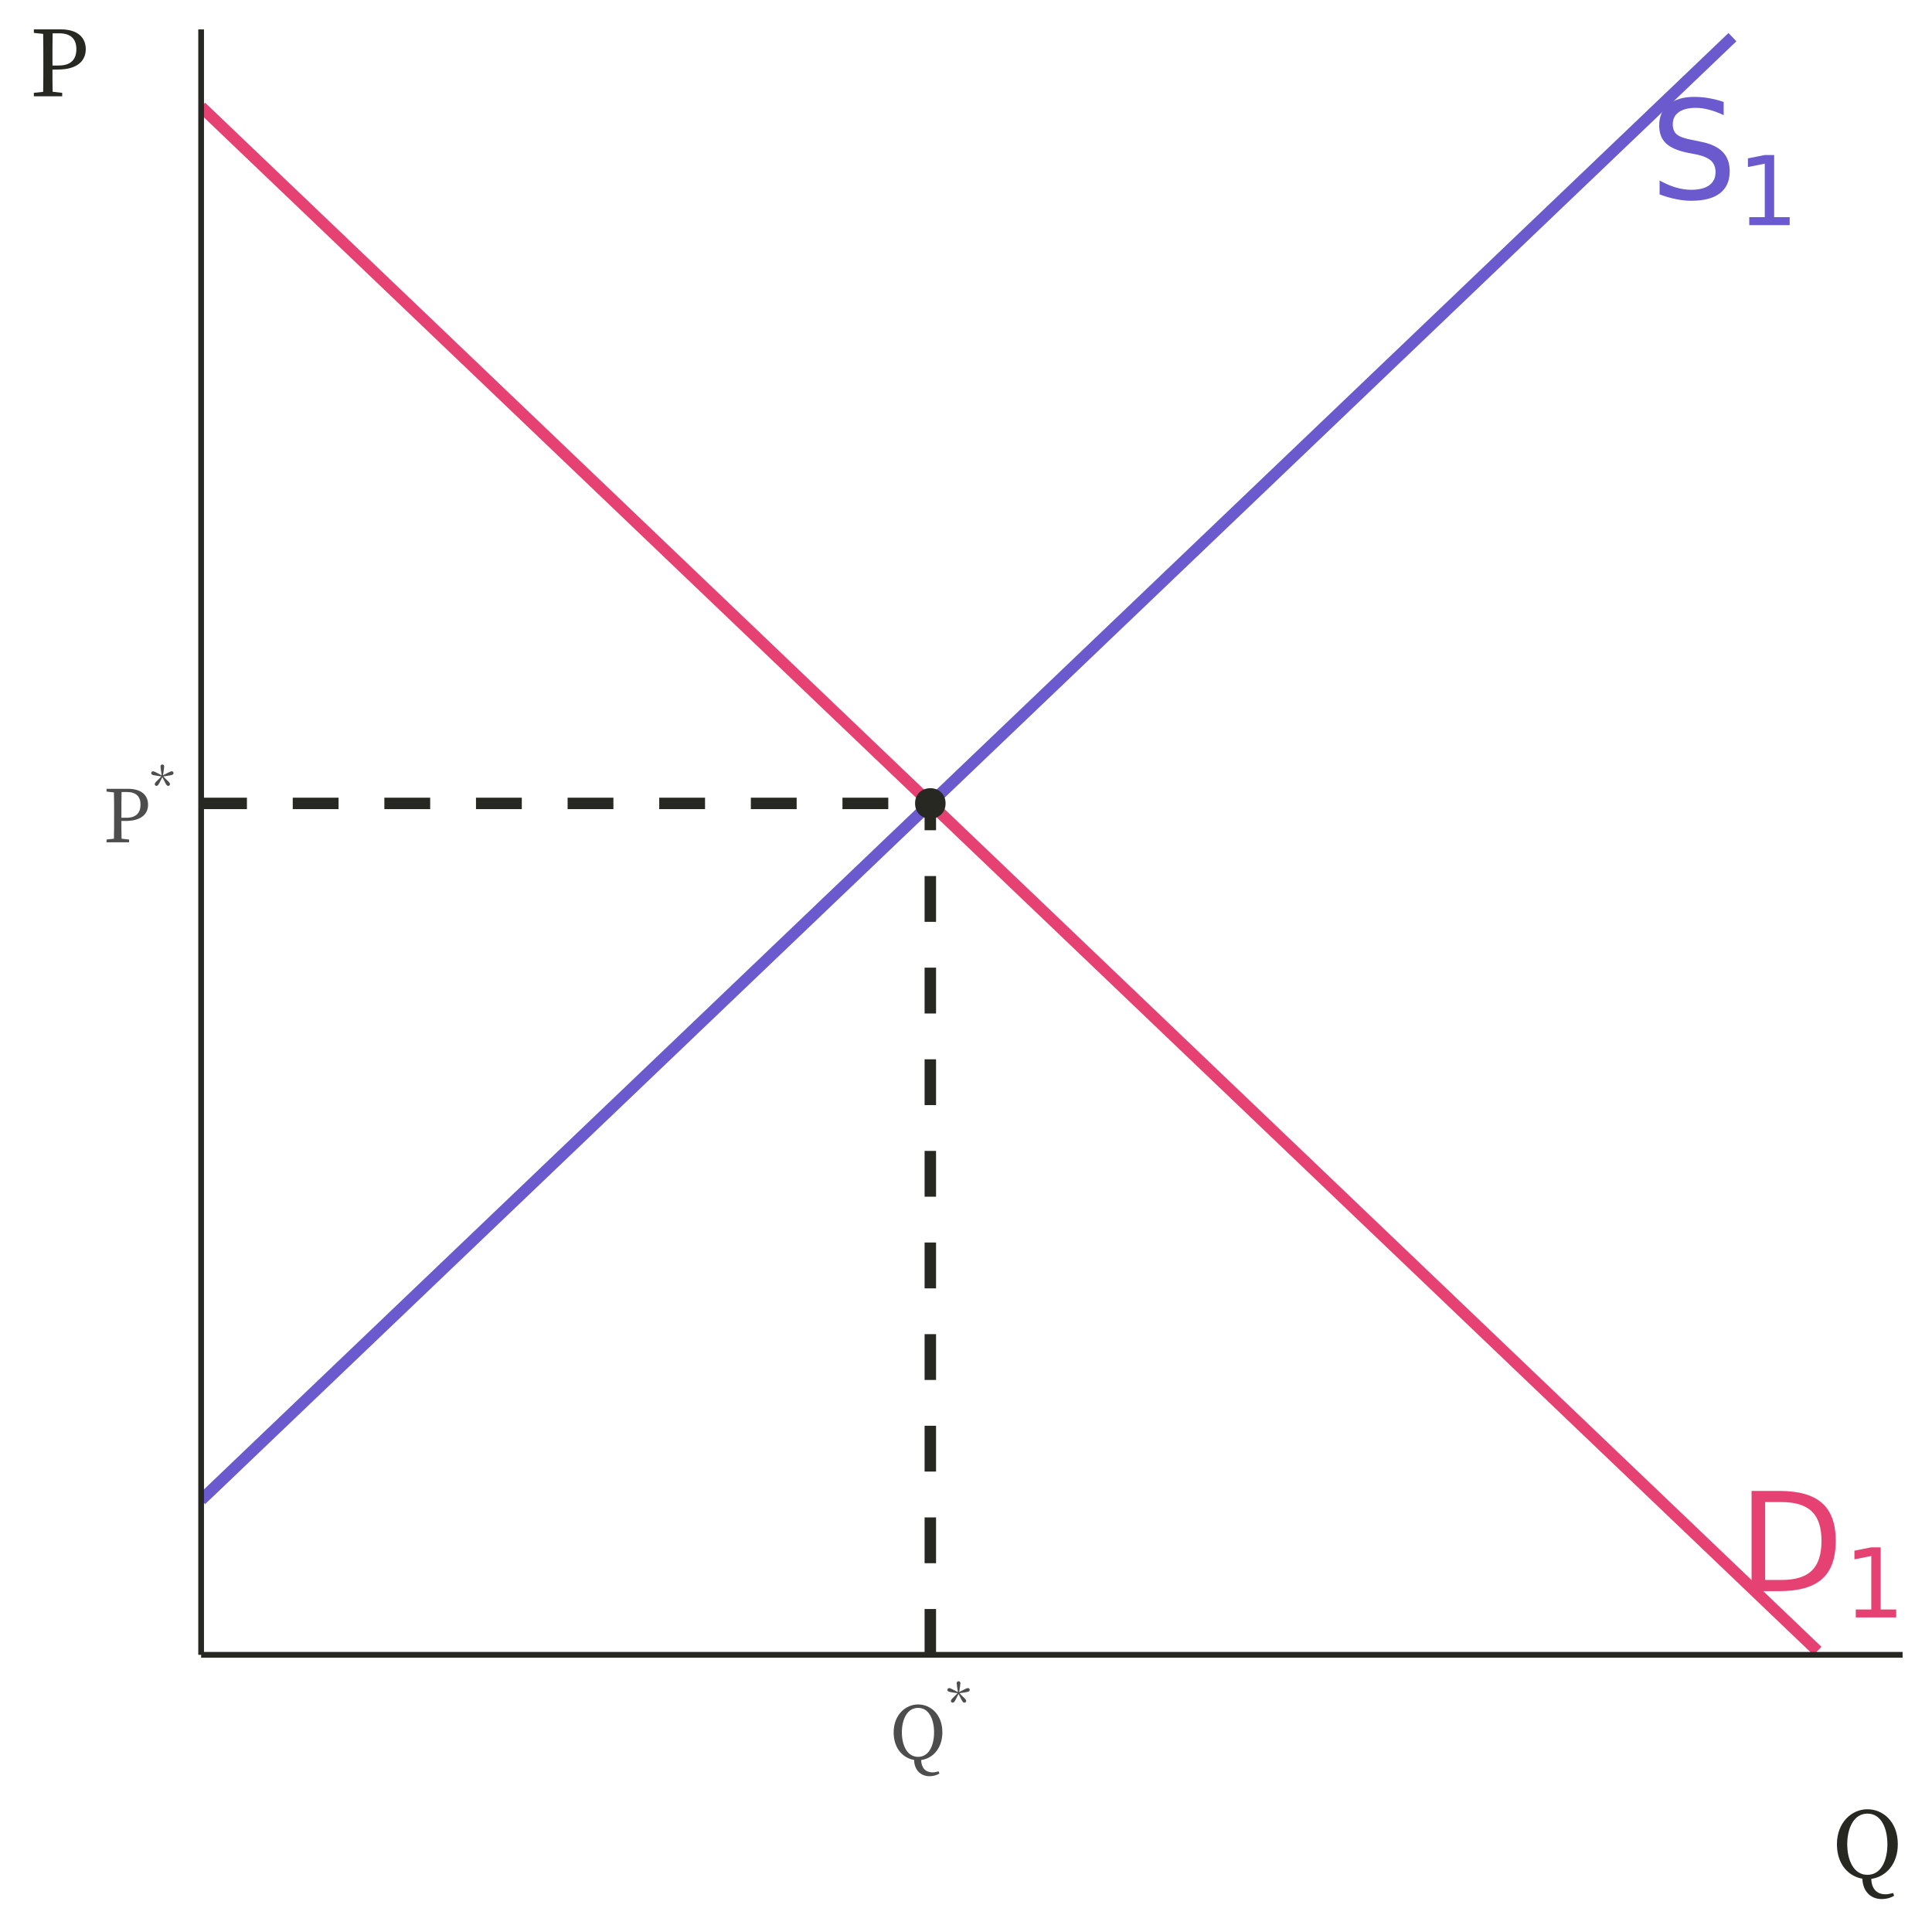
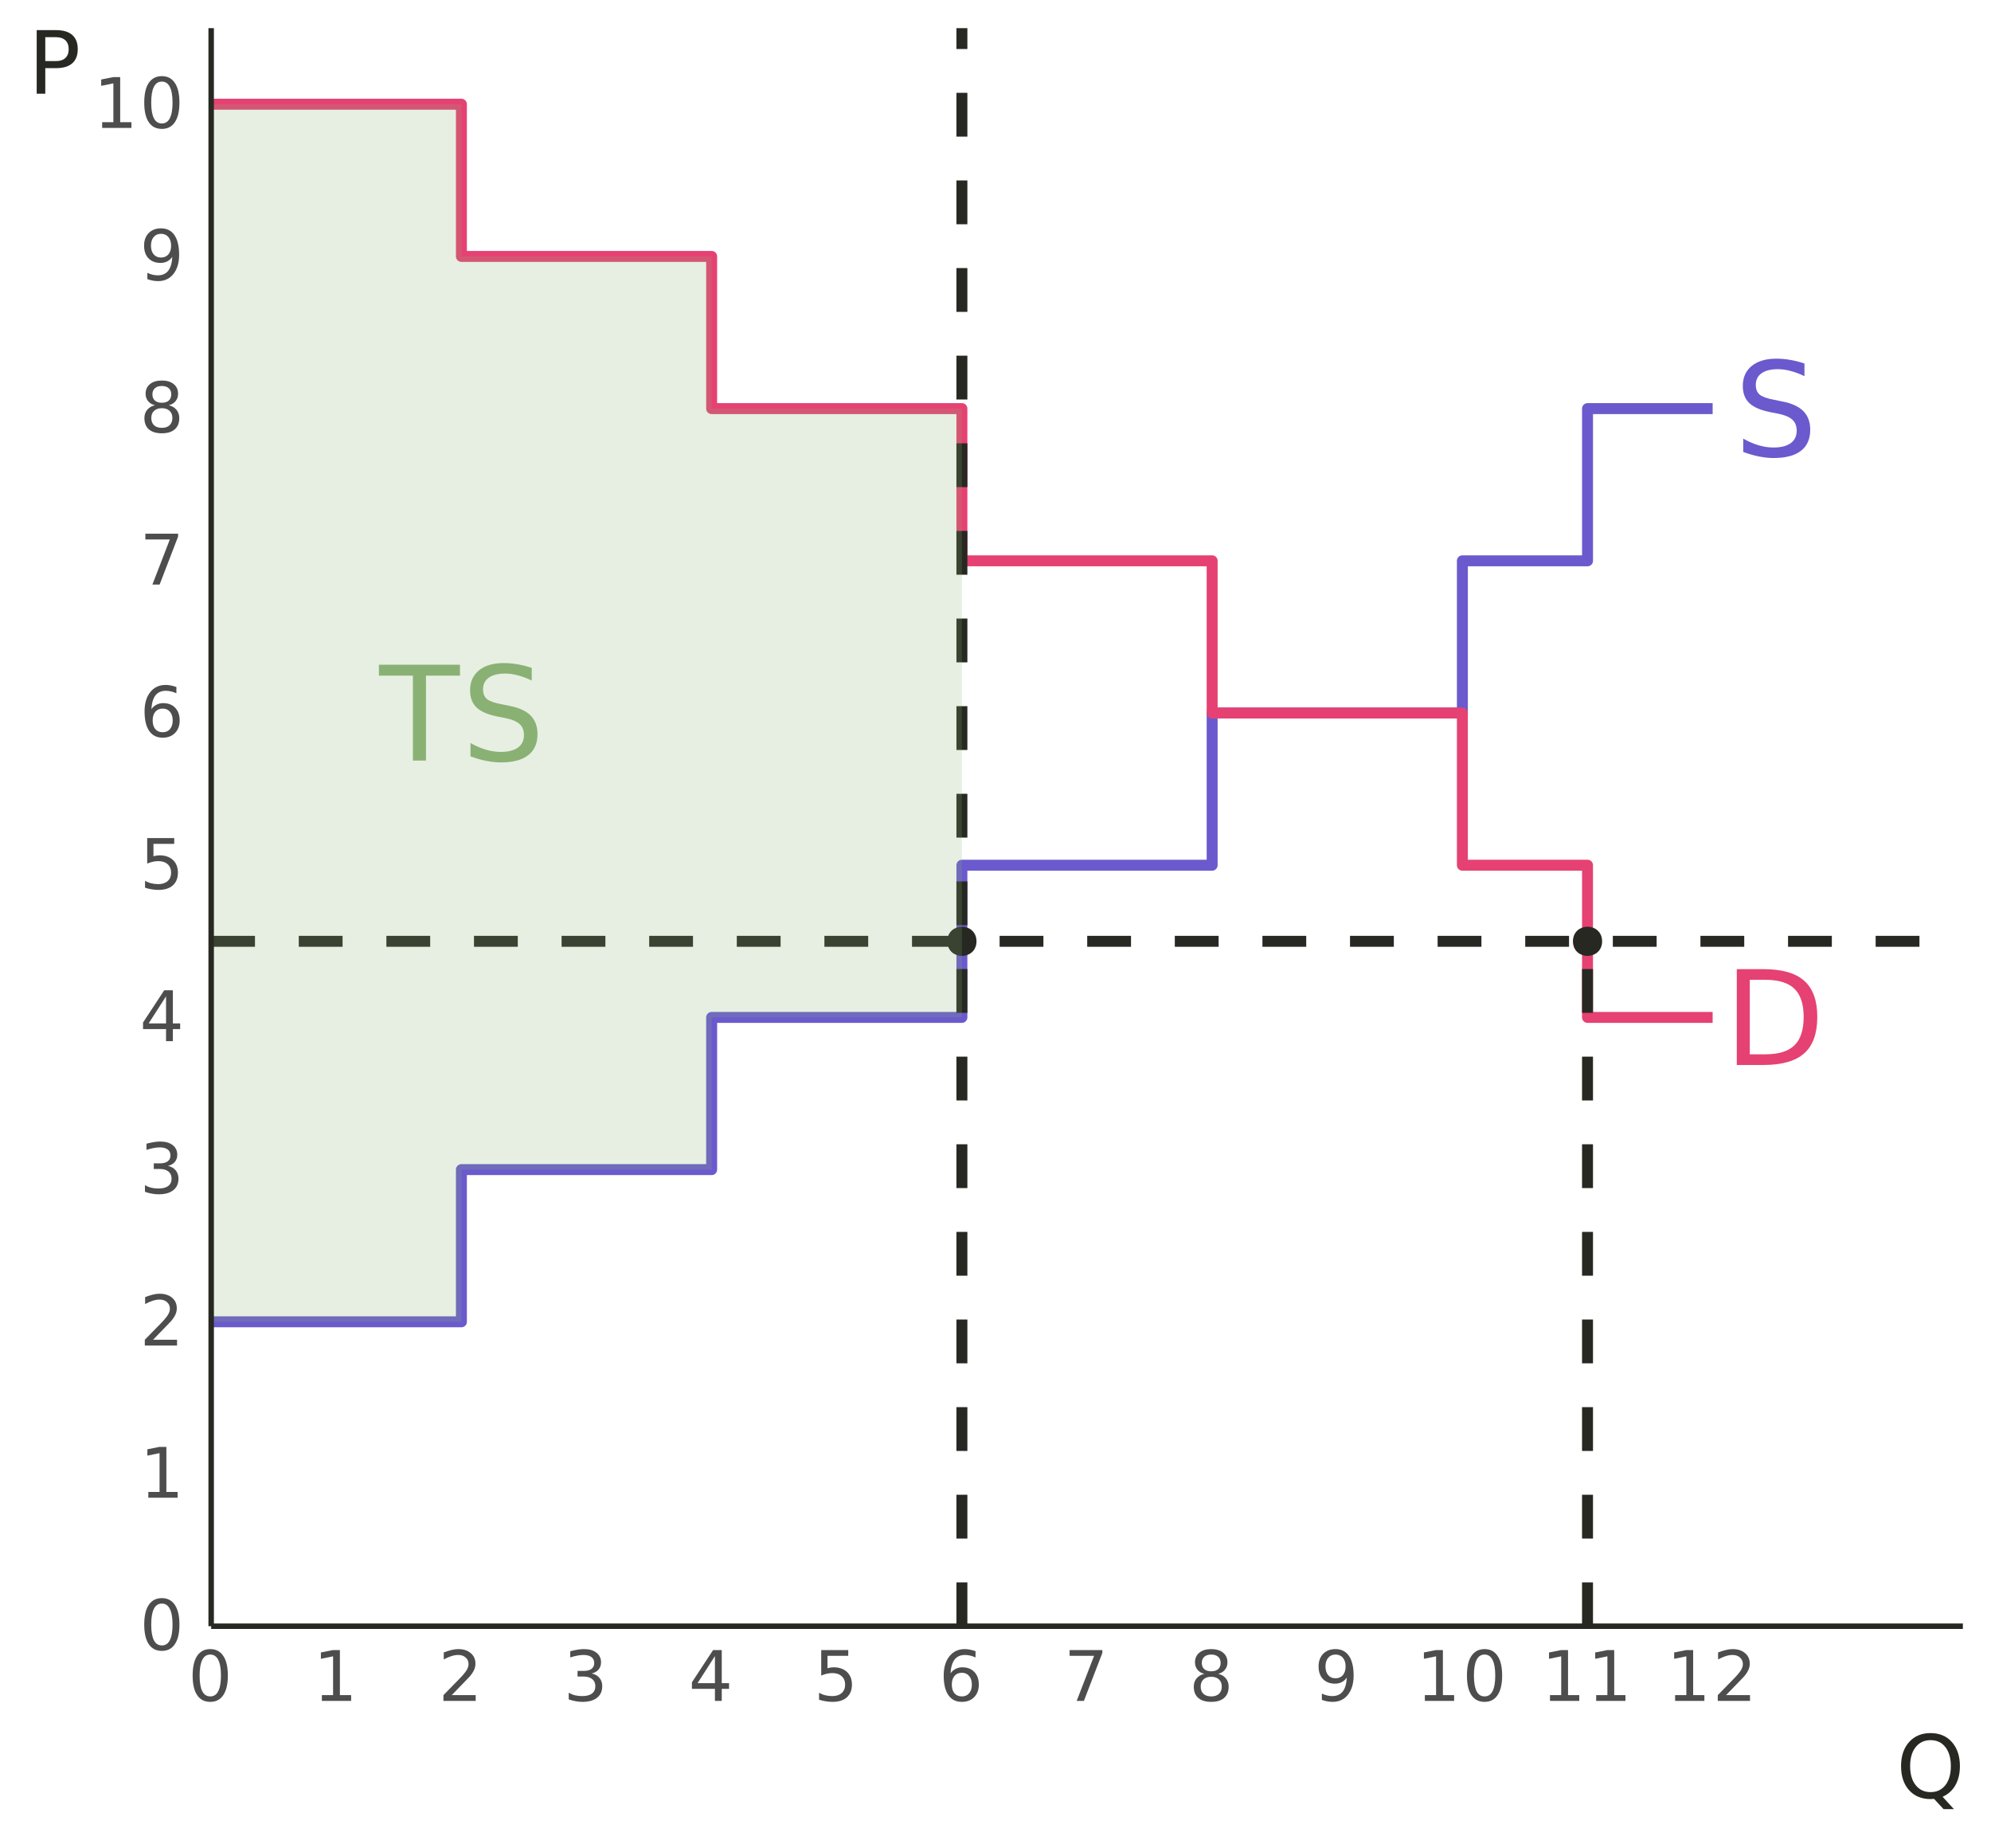
- <svg xmlns="http://www.w3.org/2000/svg" xmlns:xlink="http://www.w3.org/1999/xlink" width="360pt" height="360pt" viewBox="0 0 360 360" version="1.1">
+ <svg xmlns="http://www.w3.org/2000/svg" xmlns:xlink="http://www.w3.org/1999/xlink" width="388" height="360" viewBox="0 0 388 360">
  <defs>
    <g>
-       <symbol overflow="visible" id="glyph0-0">
-         <path style="stroke:none;" d="M 1.281 4.531 L 1.281 -18.062 L 14.078 -18.062 L 14.078 4.531 Z M 2.719 3.094 L 12.656 3.094 L 12.656 -16.625 L 2.719 -16.625 Z M 2.719 3.094 " />
-       </symbol>
-       <symbol overflow="visible" id="glyph0-1">
-         <path style="stroke:none;" d="M 5.047 -16.594 L 5.047 -2.078 L 8.094 -2.078 C 10.664 -2.078 12.551 -2.66 13.75 -3.828 C 14.945 -4.992 15.547 -6.836 15.547 -9.359 C 15.547 -11.859 14.945 -13.688 13.75 -14.844 C 12.551 -16.008 10.664 -16.594 8.094 -16.594 Z M 2.516 -18.672 L 7.703 -18.672 C 11.316 -18.672 13.969 -17.914 15.656 -16.406 C 17.352 -14.906 18.203 -12.555 18.203 -9.359 C 18.203 -6.141 17.352 -3.773 15.656 -2.266 C 13.957 -0.754 11.305 0 7.703 0 L 2.516 0 Z M 2.516 -18.672 " />
-       </symbol>
-       <symbol overflow="visible" id="glyph0-2">
-         <path style="stroke:none;" d="M 13.703 -18.062 L 13.703 -15.594 C 12.742 -16.051 11.836 -16.391 10.984 -16.609 C 10.141 -16.836 9.32 -16.953 8.531 -16.953 C 7.156 -16.953 6.094 -16.688 5.344 -16.156 C 4.594 -15.625 4.219 -14.863 4.219 -13.875 C 4.219 -13.051 4.469 -12.426 4.969 -12 C 5.469 -11.582 6.41 -11.242 7.797 -10.984 L 9.312 -10.672 C 11.195 -10.316 12.586 -9.688 13.484 -8.781 C 14.379 -7.875 14.828 -6.664 14.828 -5.156 C 14.828 -3.344 14.219 -1.969 13 -1.031 C 11.789 -0.102 10.016 0.359 7.672 0.359 C 6.797 0.359 5.859 0.258 4.859 0.062 C 3.859 -0.133 2.828 -0.43 1.766 -0.828 L 1.766 -3.422 C 2.785 -2.848 3.785 -2.414 4.766 -2.125 C 5.754 -1.832 6.723 -1.688 7.672 -1.688 C 9.117 -1.688 10.234 -1.969 11.016 -2.531 C 11.797 -3.102 12.188 -3.914 12.188 -4.969 C 12.188 -5.883 11.906 -6.598 11.344 -7.109 C 10.781 -7.629 9.859 -8.02 8.578 -8.281 L 7.047 -8.578 C 5.16 -8.953 3.797 -9.539 2.953 -10.344 C 2.109 -11.145 1.688 -12.258 1.688 -13.688 C 1.688 -15.332 2.266 -16.629 3.422 -17.578 C 4.586 -18.523 6.191 -19 8.234 -19 C 9.109 -19 10 -18.922 10.906 -18.766 C 11.82 -18.609 12.754 -18.375 13.703 -18.062 Z M 13.703 -18.062 " />
-       </symbol>
-       <symbol overflow="visible" id="glyph1-0">
-         <path style="stroke:none;" d="M 0.891 3.172 L 0.891 -12.641 L 9.859 -12.641 L 9.859 3.172 Z M 1.906 2.172 L 8.859 2.172 L 8.859 -11.625 L 1.906 -11.625 Z M 1.906 2.172 " />
-       </symbol>
-       <symbol overflow="visible" id="glyph1-1">
-         <path style="stroke:none;" d="M 2.219 -1.484 L 5.109 -1.484 L 5.109 -11.453 L 1.969 -10.828 L 1.969 -12.438 L 5.094 -13.062 L 6.859 -13.062 L 6.859 -1.484 L 9.75 -1.484 L 9.75 0 L 2.219 0 Z M 2.219 -1.484 " />
-       </symbol>
-       <symbol overflow="visible" id="glyph2-0">
-         <path style="stroke:none;" d="M 1.359 1.625 L 12.234 1.625 L 12.234 -11.969 L 1.359 -11.969 Z M 6.797 -5.719 L 2.469 -11.281 L 11.125 -11.281 Z M 7.234 -5.172 L 11.547 -10.719 L 11.547 0.391 Z M 2.469 0.953 L 6.797 -4.609 L 11.125 0.953 Z M 2.031 -10.719 L 6.359 -5.172 L 2.031 0.391 Z M 2.031 -10.719 " />
-       </symbol>
-       <symbol overflow="visible" id="glyph2-1">
-         <path style="stroke:none;" d="M 4.422 -9.375 C 6.203 -9.375 7 -8.516 7 -7.016 C 7 -5.578 6.25 -4.578 4.391 -4.578 L 3.438 -4.578 L 3.438 -5.344 C 3.438 -6.703 3.438 -8.062 3.469 -9.375 Z M 4.234 -3.984 C 7.234 -3.984 8.406 -5.359 8.406 -7.016 C 8.406 -8.781 7.156 -9.969 4.656 -9.969 L 0.672 -9.969 L 0.672 -9.453 L 2.047 -9.297 C 2.078 -8 2.078 -6.672 2.078 -5.344 L 2.078 -4.609 C 2.078 -3.281 2.078 -1.969 2.047 -0.672 L 0.672 -0.516 L 0.672 0 L 4.875 0 L 4.875 -0.516 L 3.469 -0.672 C 3.438 -1.812 3.438 -2.875 3.438 -3.984 Z M 4.234 -3.984 " />
-       </symbol>
-       <symbol overflow="visible" id="glyph2-2">
-         <path style="stroke:none;" d="M 2.25 -4.984 C 2.25 -7.328 3.188 -9.547 5.281 -9.547 C 7.344 -9.547 8.25 -7.328 8.25 -4.984 C 8.25 -2.641 7.344 -0.422 5.281 -0.422 C 3.188 -0.422 2.25 -2.641 2.25 -4.984 Z M 9.094 2.281 C 8.625 2.406 8.281 2.469 7.953 2.469 C 6.672 2.469 5.875 1.641 5.844 0.172 C 7.969 -0.109 9.797 -1.984 9.797 -4.984 C 9.797 -8.344 7.578 -10.188 5.281 -10.188 C 2.938 -10.188 0.719 -8.25 0.719 -4.984 C 0.719 -1.969 2.469 -0.188 4.531 0.156 C 4.547 1.781 5.547 3.188 7.422 3.188 C 8.031 3.188 8.734 3.016 9.25 2.688 Z M 9.094 2.281 " />
-       </symbol>
-       <symbol overflow="visible" id="glyph3-0">
-         <path style="stroke:none;" d="M 0.953 1.141 L 8.562 1.141 L 8.562 -8.375 L 0.953 -8.375 Z M 4.75 -4 L 1.734 -7.891 L 7.781 -7.891 Z M 5.062 -3.609 L 8.094 -7.5 L 8.094 0.281 Z M 1.734 0.672 L 4.75 -3.219 L 7.781 0.672 Z M 1.422 -7.5 L 4.453 -3.609 L 1.422 0.281 Z M 1.422 -7.5 " />
-       </symbol>
-       <symbol overflow="visible" id="glyph3-1">
-         <path style="stroke:none;" d="M 2.297 -7.797 C 2.109 -7.797 1.953 -7.688 1.953 -7.438 C 1.953 -7.234 2.016 -6.797 2.094 -6.328 L 2.172 -5.781 L 1.688 -6.031 C 1.156 -6.297 0.781 -6.531 0.547 -6.531 C 0.344 -6.531 0.219 -6.359 0.219 -6.172 C 0.219 -5.828 0.688 -5.797 1.562 -5.656 L 2.109 -5.578 L 1.719 -5.172 C 1.234 -4.688 0.875 -4.406 0.875 -4.125 C 0.875 -3.938 1.031 -3.812 1.203 -3.812 C 1.516 -3.812 1.688 -4.25 2.047 -4.953 L 2.297 -5.438 L 2.547 -4.953 C 2.906 -4.234 3.078 -3.812 3.391 -3.812 C 3.562 -3.812 3.719 -3.938 3.719 -4.125 C 3.719 -4.406 3.359 -4.688 2.859 -5.172 L 2.484 -5.578 L 3.031 -5.656 C 3.906 -5.797 4.375 -5.812 4.375 -6.188 C 4.375 -6.375 4.25 -6.531 4.047 -6.531 C 3.828 -6.531 3.422 -6.297 2.891 -6.031 L 2.406 -5.797 L 2.5 -6.328 C 2.562 -6.797 2.641 -7.234 2.641 -7.438 C 2.641 -7.688 2.484 -7.797 2.297 -7.797 Z M 2.297 -7.797 " />
-       </symbol>
-       <symbol overflow="visible" id="glyph4-0">
-         <path style="stroke:none;" d="M 1.703 2.047 L 15.297 2.047 L 15.297 -14.953 L 1.703 -14.953 Z M 8.5 -7.156 L 3.094 -14.109 L 13.906 -14.109 Z M 9.047 -6.453 L 14.453 -13.406 L 14.453 0.5 Z M 3.094 1.188 L 8.5 -5.766 L 13.906 1.188 Z M 2.547 -13.406 L 7.953 -6.453 L 2.547 0.5 Z M 2.547 -13.406 " />
-       </symbol>
-       <symbol overflow="visible" id="glyph4-1">
-         <path style="stroke:none;" d="M 2.828 -6.234 C 2.828 -9.156 4 -11.938 6.594 -11.938 C 9.188 -11.938 10.312 -9.156 10.312 -6.234 C 10.312 -3.297 9.188 -0.531 6.594 -0.531 C 4 -0.531 2.828 -3.297 2.828 -6.234 Z M 11.375 2.859 C 10.797 3.016 10.359 3.094 9.938 3.094 C 8.344 3.094 7.344 2.062 7.312 0.219 C 9.969 -0.141 12.25 -2.484 12.25 -6.234 C 12.25 -10.438 9.484 -12.75 6.594 -12.75 C 3.672 -12.75 0.906 -10.312 0.906 -6.234 C 0.906 -2.469 3.094 -0.234 5.656 0.188 C 5.688 2.234 6.938 3.984 9.281 3.984 C 10.047 3.984 10.906 3.781 11.562 3.359 Z M 11.375 2.859 " />
-       </symbol>
-       <symbol overflow="visible" id="glyph4-2">
-         <path style="stroke:none;" d="M 5.531 -11.734 C 7.75 -11.734 8.75 -10.656 8.75 -8.766 C 8.75 -6.969 7.812 -5.734 5.484 -5.734 L 4.297 -5.734 L 4.297 -6.688 C 4.297 -8.375 4.297 -10.078 4.328 -11.734 Z M 5.281 -4.984 C 9.047 -4.984 10.5 -6.703 10.5 -8.766 C 10.5 -10.984 8.953 -12.469 5.828 -12.469 L 0.828 -12.469 L 0.828 -11.812 L 2.562 -11.625 C 2.594 -10 2.594 -8.344 2.594 -6.688 L 2.594 -5.766 C 2.594 -4.094 2.594 -2.469 2.562 -0.828 L 0.828 -0.641 L 0.828 0 L 6.109 0 L 6.109 -0.641 L 4.328 -0.844 C 4.297 -2.266 4.297 -3.609 4.297 -4.984 Z M 5.281 -4.984 " />
-       </symbol>
+       <g id="glyph-0-0">
+         <path d="M 1.281 4.531 L 1.281 -18.062 L 14.078 -18.062 L 14.078 4.531 Z M 2.719 3.094 L 12.656 3.094 L 12.656 -16.625 L 2.719 -16.625 Z M 2.719 3.094 " />
+       </g>
+       <g id="glyph-0-1">
+         <path d="M 13.703 -18.062 L 13.703 -15.594 C 12.742 -16.051 11.836 -16.391 10.984 -16.609 C 10.141 -16.836 9.32 -16.953 8.531 -16.953 C 7.156 -16.953 6.094 -16.688 5.344 -16.156 C 4.594 -15.625 4.219 -14.863 4.219 -13.875 C 4.219 -13.051 4.469 -12.426 4.969 -12 C 5.469 -11.582 6.41 -11.242 7.797 -10.984 L 9.312 -10.672 C 11.195 -10.316 12.586 -9.688 13.484 -8.781 C 14.379 -7.875 14.828 -6.664 14.828 -5.156 C 14.828 -3.344 14.219 -1.969 13 -1.031 C 11.789 -0.102 10.016 0.359 7.672 0.359 C 6.797 0.359 5.859 0.258 4.859 0.062 C 3.859 -0.133 2.828 -0.43 1.766 -0.828 L 1.766 -3.422 C 2.785 -2.848 3.785 -2.414 4.766 -2.125 C 5.754 -1.832 6.723 -1.688 7.672 -1.688 C 9.117 -1.688 10.234 -1.969 11.016 -2.531 C 11.797 -3.102 12.188 -3.914 12.188 -4.969 C 12.188 -5.883 11.906 -6.598 11.344 -7.109 C 10.781 -7.629 9.859 -8.02 8.578 -8.281 L 7.047 -8.578 C 5.16 -8.953 3.797 -9.539 2.953 -10.344 C 2.109 -11.145 1.688 -12.258 1.688 -13.688 C 1.688 -15.332 2.266 -16.629 3.422 -17.578 C 4.586 -18.523 6.191 -19 8.234 -19 C 9.109 -19 10 -18.922 10.906 -18.766 C 11.82 -18.609 12.754 -18.375 13.703 -18.062 Z M 13.703 -18.062 " />
+       </g>
+       <g id="glyph-0-2">
+         <path d="M 5.047 -16.594 L 5.047 -2.078 L 8.094 -2.078 C 10.664 -2.078 12.551 -2.66 13.75 -3.828 C 14.945 -4.992 15.547 -6.836 15.547 -9.359 C 15.547 -11.859 14.945 -13.688 13.75 -14.844 C 12.551 -16.008 10.664 -16.594 8.094 -16.594 Z M 2.516 -18.672 L 7.703 -18.672 C 11.316 -18.672 13.969 -17.914 15.656 -16.406 C 17.352 -14.906 18.203 -12.555 18.203 -9.359 C 18.203 -6.141 17.352 -3.773 15.656 -2.266 C 13.957 -0.754 11.305 0 7.703 0 L 2.516 0 Z M 2.516 -18.672 " />
+       </g>
+       <g id="glyph-0-3">
+         <path d="M -0.078 -18.672 L 15.719 -18.672 L 15.719 -16.547 L 9.094 -16.547 L 9.094 0 L 6.547 0 L 6.547 -16.547 L -0.078 -16.547 Z M -0.078 -18.672 " />
+       </g>
+       <g id="glyph-1-0">
+         <path d="M 0.672 2.406 L 0.672 -9.578 L 7.469 -9.578 L 7.469 2.406 Z M 1.438 1.641 L 6.719 1.641 L 6.719 -8.828 L 1.438 -8.828 Z M 1.438 1.641 " />
+       </g>
+       <g id="glyph-1-1">
+         <path d="M 4.328 -9.031 C 3.629 -9.031 3.109 -8.688 2.766 -8 C 2.422 -7.32 2.25 -6.301 2.25 -4.938 C 2.25 -3.582 2.422 -2.566 2.766 -1.891 C 3.109 -1.211 3.629 -0.875 4.328 -0.875 C 5.016 -0.875 5.531 -1.211 5.875 -1.891 C 6.227 -2.566 6.406 -3.582 6.406 -4.938 C 6.406 -6.301 6.227 -7.32 5.875 -8 C 5.531 -8.688 5.016 -9.031 4.328 -9.031 Z M 4.328 -10.094 C 5.43 -10.094 6.273 -9.648 6.859 -8.766 C 7.453 -7.891 7.75 -6.613 7.75 -4.938 C 7.75 -3.27 7.453 -2 6.859 -1.125 C 6.273 -0.25 5.43 0.188 4.328 0.188 C 3.211 0.188 2.359 -0.25 1.766 -1.125 C 1.18 -2 0.891 -3.27 0.891 -4.938 C 0.891 -6.613 1.18 -7.891 1.766 -8.766 C 2.359 -9.648 3.211 -10.094 4.328 -10.094 Z M 4.328 -10.094 " />
+       </g>
+       <g id="glyph-1-2">
+         <path d="M 1.688 -1.125 L 3.875 -1.125 L 3.875 -8.688 L 1.5 -8.203 L 1.5 -9.438 L 3.859 -9.906 L 5.203 -9.906 L 5.203 -1.125 L 7.391 -1.125 L 7.391 0 L 1.688 0 Z M 1.688 -1.125 " />
+       </g>
+       <g id="glyph-1-3">
+         <path d="M 2.609 -1.125 L 7.281 -1.125 L 7.281 0 L 1 0 L 1 -1.125 C 1.508 -1.656 2.203 -2.363 3.078 -3.25 C 3.953 -4.133 4.504 -4.707 4.734 -4.969 C 5.16 -5.445 5.457 -5.852 5.625 -6.188 C 5.801 -6.52 5.891 -6.848 5.891 -7.172 C 5.891 -7.703 5.703 -8.129 5.328 -8.453 C 4.961 -8.785 4.484 -8.953 3.891 -8.953 C 3.473 -8.953 3.031 -8.879 2.562 -8.734 C 2.094 -8.586 1.594 -8.367 1.062 -8.078 L 1.062 -9.438 C 1.602 -9.645 2.109 -9.805 2.578 -9.922 C 3.047 -10.035 3.473 -10.094 3.859 -10.094 C 4.891 -10.094 5.707 -9.832 6.312 -9.312 C 6.926 -8.801 7.234 -8.117 7.234 -7.266 C 7.234 -6.859 7.156 -6.473 7 -6.109 C 6.852 -5.742 6.578 -5.312 6.172 -4.812 C 6.055 -4.688 5.703 -4.316 5.109 -3.703 C 4.523 -3.086 3.691 -2.227 2.609 -1.125 Z M 2.609 -1.125 " />
+       </g>
+       <g id="glyph-1-4">
+         <path d="M 5.516 -5.344 C 6.16 -5.207 6.66 -4.922 7.016 -4.484 C 7.379 -4.055 7.562 -3.52 7.562 -2.875 C 7.562 -1.895 7.223 -1.141 6.547 -0.609 C 5.879 -0.078 4.926 0.188 3.688 0.188 C 3.27 0.188 2.836 0.145 2.391 0.062 C 1.953 -0.008 1.5 -0.129 1.031 -0.297 L 1.031 -1.594 C 1.406 -1.375 1.812 -1.207 2.25 -1.094 C 2.695 -0.988 3.16 -0.938 3.641 -0.938 C 4.484 -0.938 5.125 -1.102 5.562 -1.438 C 6 -1.77 6.219 -2.25 6.219 -2.875 C 6.219 -3.457 6.016 -3.914 5.609 -4.25 C 5.203 -4.582 4.633 -4.75 3.906 -4.75 L 2.75 -4.75 L 2.75 -5.844 L 3.953 -5.844 C 4.609 -5.844 5.113 -5.973 5.469 -6.234 C 5.82 -6.504 6 -6.883 6 -7.375 C 6 -7.883 5.816 -8.273 5.453 -8.547 C 5.086 -8.816 4.57 -8.953 3.906 -8.953 C 3.539 -8.953 3.145 -8.91 2.719 -8.828 C 2.301 -8.754 1.836 -8.633 1.328 -8.469 L 1.328 -9.672 C 1.836 -9.805 2.316 -9.91 2.766 -9.984 C 3.211 -10.055 3.629 -10.094 4.016 -10.094 C 5.035 -10.094 5.844 -9.859 6.438 -9.391 C 7.031 -8.93 7.328 -8.305 7.328 -7.516 C 7.328 -6.973 7.172 -6.508 6.859 -6.125 C 6.547 -5.75 6.098 -5.488 5.516 -5.344 Z M 5.516 -5.344 " />
+       </g>
+       <g id="glyph-1-5">
+         <path d="M 5.141 -8.734 L 1.75 -3.453 L 5.141 -3.453 Z M 4.781 -9.906 L 6.469 -9.906 L 6.469 -3.453 L 7.891 -3.453 L 7.891 -2.344 L 6.469 -2.344 L 6.469 0 L 5.141 0 L 5.141 -2.344 L 0.656 -2.344 L 0.656 -3.625 Z M 4.781 -9.906 " />
+       </g>
+       <g id="glyph-1-6">
+         <path d="M 1.469 -9.906 L 6.734 -9.906 L 6.734 -8.781 L 2.688 -8.781 L 2.688 -6.359 C 2.883 -6.422 3.082 -6.469 3.281 -6.5 C 3.477 -6.531 3.672 -6.547 3.859 -6.547 C 4.961 -6.547 5.836 -6.242 6.484 -5.641 C 7.129 -5.035 7.453 -4.211 7.453 -3.172 C 7.453 -2.109 7.117 -1.281 6.453 -0.688 C 5.797 -0.102 4.863 0.188 3.656 0.188 C 3.238 0.188 2.812 0.148 2.375 0.078 C 1.945 0.016 1.504 -0.086 1.047 -0.234 L 1.047 -1.578 C 1.441 -1.359 1.852 -1.195 2.281 -1.094 C 2.707 -0.988 3.156 -0.938 3.625 -0.938 C 4.395 -0.938 5.004 -1.133 5.453 -1.531 C 5.898 -1.938 6.125 -2.484 6.125 -3.172 C 6.125 -3.867 5.898 -4.414 5.453 -4.812 C 5.004 -5.219 4.395 -5.422 3.625 -5.422 C 3.27 -5.422 2.914 -5.379 2.562 -5.297 C 2.207 -5.223 1.844 -5.102 1.469 -4.938 Z M 1.469 -9.906 " />
+       </g>
+       <g id="glyph-1-7">
+         <path d="M 4.484 -5.484 C 3.879 -5.484 3.398 -5.273 3.047 -4.859 C 2.703 -4.453 2.531 -3.891 2.531 -3.172 C 2.531 -2.461 2.703 -1.898 3.047 -1.484 C 3.398 -1.078 3.879 -0.875 4.484 -0.875 C 5.086 -0.875 5.562 -1.078 5.906 -1.484 C 6.258 -1.898 6.438 -2.461 6.438 -3.172 C 6.438 -3.891 6.258 -4.453 5.906 -4.859 C 5.562 -5.273 5.086 -5.484 4.484 -5.484 Z M 7.156 -9.688 L 7.156 -8.469 C 6.812 -8.625 6.469 -8.742 6.125 -8.828 C 5.781 -8.91 5.441 -8.953 5.109 -8.953 C 4.223 -8.953 3.547 -8.656 3.078 -8.062 C 2.617 -7.469 2.352 -6.566 2.281 -5.359 C 2.539 -5.742 2.867 -6.035 3.266 -6.234 C 3.66 -6.441 4.094 -6.547 4.562 -6.547 C 5.562 -6.547 6.348 -6.242 6.922 -5.641 C 7.504 -5.035 7.797 -4.211 7.797 -3.172 C 7.797 -2.16 7.492 -1.348 6.891 -0.734 C 6.285 -0.117 5.484 0.188 4.484 0.188 C 3.336 0.188 2.461 -0.25 1.859 -1.125 C 1.254 -2 0.953 -3.27 0.953 -4.938 C 0.953 -6.508 1.32 -7.758 2.062 -8.688 C 2.801 -9.625 3.801 -10.094 5.062 -10.094 C 5.395 -10.094 5.734 -10.055 6.078 -9.984 C 6.422 -9.922 6.781 -9.82 7.156 -9.688 Z M 7.156 -9.688 " />
+       </g>
+       <g id="glyph-1-8">
+         <path d="M 1.109 -9.906 L 7.484 -9.906 L 7.484 -9.344 L 3.891 0 L 2.484 0 L 5.875 -8.781 L 1.109 -8.781 Z M 1.109 -9.906 " />
+       </g>
+       <g id="glyph-1-9">
+         <path d="M 4.328 -4.703 C 3.68 -4.703 3.176 -4.531 2.812 -4.188 C 2.445 -3.852 2.266 -3.383 2.266 -2.781 C 2.266 -2.188 2.445 -1.719 2.812 -1.375 C 3.176 -1.039 3.68 -0.875 4.328 -0.875 C 4.961 -0.875 5.461 -1.039 5.828 -1.375 C 6.191 -1.719 6.375 -2.188 6.375 -2.781 C 6.375 -3.383 6.191 -3.852 5.828 -4.188 C 5.461 -4.531 4.961 -4.703 4.328 -4.703 Z M 2.984 -5.281 C 2.41 -5.414 1.961 -5.68 1.641 -6.078 C 1.316 -6.473 1.156 -6.953 1.156 -7.516 C 1.156 -8.305 1.438 -8.93 2 -9.391 C 2.562 -9.859 3.336 -10.094 4.328 -10.094 C 5.305 -10.094 6.078 -9.859 6.641 -9.391 C 7.203 -8.93 7.484 -8.305 7.484 -7.516 C 7.484 -6.953 7.32 -6.473 7 -6.078 C 6.688 -5.68 6.242 -5.414 5.672 -5.281 C 6.316 -5.125 6.816 -4.828 7.172 -4.391 C 7.535 -3.953 7.719 -3.414 7.719 -2.781 C 7.719 -1.82 7.422 -1.086 6.828 -0.578 C 6.242 -0.066 5.41 0.188 4.328 0.188 C 3.234 0.188 2.391 -0.066 1.797 -0.578 C 1.211 -1.086 0.922 -1.82 0.922 -2.781 C 0.922 -3.414 1.102 -3.953 1.469 -4.391 C 1.832 -4.828 2.336 -5.125 2.984 -5.281 Z M 2.484 -7.391 C 2.484 -6.879 2.645 -6.477 2.969 -6.188 C 3.289 -5.906 3.742 -5.766 4.328 -5.766 C 4.898 -5.766 5.348 -5.906 5.672 -6.188 C 5.992 -6.477 6.156 -6.879 6.156 -7.391 C 6.156 -7.91 5.992 -8.312 5.672 -8.594 C 5.348 -8.883 4.898 -9.031 4.328 -9.031 C 3.742 -9.031 3.289 -8.883 2.969 -8.594 C 2.645 -8.312 2.484 -7.91 2.484 -7.391 Z M 2.484 -7.391 " />
+       </g>
+       <g id="glyph-1-10">
+         <path d="M 1.5 -0.203 L 1.5 -1.422 C 1.832 -1.266 2.172 -1.145 2.516 -1.062 C 2.859 -0.977 3.195 -0.938 3.531 -0.938 C 4.414 -0.938 5.094 -1.234 5.562 -1.828 C 6.031 -2.422 6.297 -3.328 6.359 -4.547 C 6.098 -4.16 5.77 -3.863 5.375 -3.656 C 4.988 -3.457 4.555 -3.359 4.078 -3.359 C 3.086 -3.359 2.301 -3.656 1.719 -4.25 C 1.145 -4.852 0.859 -5.676 0.859 -6.719 C 0.859 -7.738 1.156 -8.555 1.75 -9.172 C 2.352 -9.785 3.156 -10.094 4.156 -10.094 C 5.301 -10.094 6.176 -9.648 6.781 -8.766 C 7.383 -7.891 7.688 -6.613 7.688 -4.938 C 7.688 -3.383 7.316 -2.141 6.578 -1.203 C 5.836 -0.273 4.844 0.188 3.594 0.188 C 3.258 0.188 2.914 0.156 2.562 0.094 C 2.219 0.031 1.863 -0.066 1.5 -0.203 Z M 4.156 -4.406 C 4.758 -4.406 5.238 -4.609 5.594 -5.016 C 5.945 -5.43 6.125 -6 6.125 -6.719 C 6.125 -7.426 5.945 -7.988 5.594 -8.406 C 5.238 -8.82 4.758 -9.031 4.156 -9.031 C 3.562 -9.031 3.086 -8.82 2.734 -8.406 C 2.379 -7.988 2.203 -7.426 2.203 -6.719 C 2.203 -6 2.379 -5.43 2.734 -5.016 C 3.086 -4.609 3.562 -4.406 4.156 -4.406 Z M 4.156 -4.406 " />
+       </g>
+       <g id="glyph-2-0">
+         <path d="M 0.844 3 L 0.844 -11.984 L 9.344 -11.984 L 9.344 3 Z M 1.797 2.062 L 8.406 2.062 L 8.406 -11.031 L 1.797 -11.031 Z M 1.797 2.062 " />
+       </g>
+       <g id="glyph-2-1">
+         <path d="M 6.703 -11.25 C 5.484 -11.25 4.516 -10.797 3.797 -9.891 C 3.078 -8.984 2.719 -7.75 2.719 -6.188 C 2.719 -4.625 3.078 -3.391 3.797 -2.484 C 4.516 -1.578 5.484 -1.125 6.703 -1.125 C 7.922 -1.125 8.883 -1.578 9.594 -2.484 C 10.301 -3.391 10.656 -4.625 10.656 -6.188 C 10.656 -7.75 10.301 -8.984 9.594 -9.891 C 8.883 -10.797 7.922 -11.25 6.703 -11.25 Z M 9.047 -0.219 L 11.25 2.188 L 9.234 2.188 L 7.391 0.203 C 7.211 0.211 7.07 0.219 6.969 0.219 C 6.875 0.227 6.785 0.234 6.703 0.234 C 4.953 0.234 3.555 -0.344 2.516 -1.5 C 1.473 -2.664 0.953 -4.227 0.953 -6.188 C 0.953 -8.145 1.473 -9.707 2.516 -10.875 C 3.555 -12.039 4.953 -12.625 6.703 -12.625 C 8.441 -12.625 9.828 -12.039 10.859 -10.875 C 11.898 -9.707 12.422 -8.145 12.422 -6.188 C 12.422 -4.75 12.129 -3.516 11.547 -2.484 C 10.973 -1.461 10.141 -0.707 9.047 -0.219 Z M 9.047 -0.219 " />
+       </g>
+       <g id="glyph-2-2">
+         <path d="M 3.344 -11.016 L 3.344 -6.359 L 5.453 -6.359 C 6.234 -6.359 6.836 -6.562 7.266 -6.969 C 7.691 -7.375 7.906 -7.945 7.906 -8.688 C 7.906 -9.426 7.691 -10 7.266 -10.406 C 6.836 -10.812 6.234 -11.016 5.453 -11.016 Z M 1.672 -12.391 L 5.453 -12.391 C 6.836 -12.391 7.883 -12.078 8.594 -11.453 C 9.312 -10.828 9.672 -9.906 9.672 -8.688 C 9.672 -7.469 9.312 -6.547 8.594 -5.922 C 7.883 -5.297 6.836 -4.984 5.453 -4.984 L 3.344 -4.984 L 3.344 0 L 1.672 0 Z M 1.672 -12.391 " />
+       </g>
    </g>
-     <clipPath id="clip1">
-       <path d="M 37.477 18 L 340 18 L 340 308.352 L 37.477 308.352 Z M 37.477 18 " />
+     <clipPath id="clip-0">
+       <path clip-rule="nonzero" d="M 41.152 78 L 335 78 L 335 259 L 41.152 259 Z M 41.152 78 " />
    </clipPath>
-     <clipPath id="clip2">
-       <path d="M 37.477 5.48 L 324 5.48 L 324 281 L 37.477 281 Z M 37.477 5.48 " />
+     <clipPath id="clip-1">
+       <path clip-rule="nonzero" d="M 41.152 19 L 335 19 L 335 200 L 41.152 200 Z M 41.152 19 " />
    </clipPath>
-     <clipPath id="clip3">
-       <path d="M 37.477 148 L 175 148 L 175 151 L 37.477 151 Z M 37.477 148 " />
+     <clipPath id="clip-2">
+       <path clip-rule="nonzero" d="M 41.152 182 L 382.523 182 L 382.523 185 L 41.152 185 Z M 41.152 182 " />
    </clipPath>
-     <clipPath id="clip4">
-       <path d="M 172 148 L 175 148 L 175 308.352 L 172 308.352 Z M 172 148 " />
+     <clipPath id="clip-3">
+       <path clip-rule="nonzero" d="M 186 5.48 L 189 5.48 L 189 316.852 L 186 316.852 Z M 186 5.48 " />
+     </clipPath>
+     <clipPath id="clip-4">
+       <path clip-rule="nonzero" d="M 308 182 L 311 182 L 311 316.852 L 308 316.852 Z M 308 182 " />
+     </clipPath>
+     <clipPath id="clip-5">
+       <path clip-rule="nonzero" d="M 41.152 20 L 334 20 L 334 95 L 41.152 95 Z M 41.152 20 " />
+     </clipPath>
+     <clipPath id="clip-6">
+       <path clip-rule="nonzero" d="M 41.152 94 L 334 94 L 334 258 L 41.152 258 Z M 41.152 94 " />
    </clipPath>
  </defs>
-   <g id="surface17374">
-     <rect x="0" y="0" width="360" height="360" style="fill:rgb(100%,100%,100%);fill-opacity:1;stroke:none;" />
-     <g clip-path="url(#clip1)" clip-rule="nonzero">
-       <path style="fill:none;stroke-width:2.134;stroke-linecap:butt;stroke-linejoin:round;stroke:rgb(90.196%,25.49%,45.098%);stroke-opacity:1;stroke-miterlimit:10;" d="M 37.477 19.902 L 40.648 22.93 L 43.816 25.961 L 46.988 28.988 L 50.156 32.016 L 53.328 35.047 L 56.5 38.074 L 59.668 41.102 L 62.84 44.133 L 66.012 47.16 L 69.18 50.188 L 72.352 53.219 L 75.523 56.246 L 78.691 59.273 L 81.863 62.305 L 85.031 65.332 L 88.203 68.359 L 91.375 71.391 L 94.543 74.418 L 97.715 77.445 L 100.887 80.477 L 104.055 83.504 L 107.227 86.535 L 110.398 89.562 L 113.566 92.59 L 116.738 95.621 L 119.906 98.648 L 123.078 101.676 L 126.25 104.707 L 129.418 107.734 L 132.59 110.762 L 135.762 113.793 L 138.93 116.82 L 142.102 119.848 L 145.27 122.879 L 151.613 128.934 L 154.781 131.965 L 161.125 138.02 L 164.293 141.051 L 170.637 147.105 L 173.805 150.137 L 176.977 153.164 L 180.145 156.195 L 186.488 162.25 L 189.656 165.281 L 196 171.336 L 199.168 174.367 L 202.34 177.395 L 205.508 180.422 L 208.68 183.453 L 211.852 186.48 L 215.02 189.508 L 218.191 192.539 L 221.363 195.566 L 224.531 198.594 L 227.703 201.625 L 230.875 204.652 L 234.043 207.68 L 237.215 210.711 L 240.383 213.738 L 243.555 216.766 L 246.727 219.797 L 249.895 222.824 L 253.066 225.855 L 256.238 228.883 L 259.406 231.91 L 262.578 234.941 L 265.75 237.969 L 268.918 240.996 L 272.09 244.027 L 275.258 247.055 L 278.43 250.082 L 281.602 253.113 L 284.77 256.141 L 287.941 259.168 L 291.113 262.199 L 294.281 265.227 L 297.453 268.254 L 300.621 271.285 L 306.965 277.34 L 310.133 280.371 L 316.477 286.426 L 319.645 289.457 L 322.816 292.484 L 325.988 295.516 L 329.156 298.543 L 332.328 301.57 L 335.496 304.602 L 338.668 307.629 " />
-     </g>
-     <g clip-path="url(#clip2)" clip-rule="nonzero">
-       <path style="fill:none;stroke-width:2.134;stroke-linecap:butt;stroke-linejoin:round;stroke:rgb(41.569%,35.294%,80.392%);stroke-opacity:1;stroke-miterlimit:10;" d="M 37.477 279.504 L 40.648 276.477 L 43.816 273.449 L 46.988 270.418 L 50.156 267.391 L 53.328 264.363 L 56.5 261.332 L 59.668 258.305 L 62.84 255.273 L 66.012 252.246 L 69.18 249.219 L 72.352 246.188 L 75.523 243.16 L 78.691 240.133 L 81.863 237.102 L 85.031 234.074 L 88.203 231.047 L 91.375 228.016 L 94.543 224.988 L 97.715 221.961 L 100.887 218.93 L 104.055 215.902 L 107.227 212.875 L 110.398 209.844 L 113.566 206.816 L 116.738 203.789 L 119.906 200.758 L 126.25 194.703 L 129.418 191.672 L 132.59 188.645 L 135.762 185.613 L 138.93 182.586 L 142.102 179.559 L 145.27 176.527 L 151.613 170.473 L 154.781 167.441 L 161.125 161.387 L 164.293 158.355 L 170.637 152.301 L 173.805 149.27 L 176.977 146.242 L 180.145 143.215 L 183.316 140.184 L 186.488 137.156 L 189.656 134.129 L 192.828 131.098 L 196 128.07 L 199.168 125.043 L 202.34 122.012 L 205.508 118.984 L 208.68 115.953 L 211.852 112.926 L 215.02 109.898 L 218.191 106.867 L 221.363 103.84 L 224.531 100.812 L 227.703 97.781 L 230.875 94.754 L 234.043 91.727 L 237.215 88.695 L 240.383 85.668 L 243.555 82.641 L 246.727 79.609 L 249.895 76.582 L 253.066 73.555 L 256.238 70.523 L 259.406 67.496 L 262.578 64.469 L 265.75 61.438 L 268.918 58.41 L 272.09 55.383 L 275.258 52.352 L 278.43 49.324 L 281.602 46.293 L 284.77 43.266 L 287.941 40.238 L 291.113 37.207 L 294.281 34.18 L 297.453 31.152 L 300.621 28.121 L 306.965 22.066 L 310.133 19.035 L 316.477 12.98 L 319.645 9.949 L 322.816 6.922 " />
-     </g>
-     <path style="fill-rule:nonzero;fill:rgb(15.294%,15.686%,13.333%);fill-opacity:1;stroke-width:0.709;stroke-linecap:round;stroke-linejoin:round;stroke:rgb(15.294%,15.686%,13.333%);stroke-opacity:1;stroke-miterlimit:10;" d="M 175.84 149.703 C 175.84 153.02 170.863 153.02 170.863 149.703 C 170.863 146.387 175.84 146.387 175.84 149.703 " />
-     <g clip-path="url(#clip3)" clip-rule="nonzero">
-       <path style="fill:none;stroke-width:2.134;stroke-linecap:butt;stroke-linejoin:round;stroke:rgb(15.294%,15.686%,13.333%);stroke-opacity:1;stroke-dasharray:8.536,8.536;stroke-miterlimit:10;" d="M 37.477 149.703 L 173.352 149.703 " />
-     </g>
-     <g clip-path="url(#clip4)" clip-rule="nonzero">
-       <path style="fill:none;stroke-width:2.134;stroke-linecap:butt;stroke-linejoin:round;stroke:rgb(15.294%,15.686%,13.333%);stroke-opacity:1;stroke-dasharray:8.536,8.536;stroke-miterlimit:10;" d="M 173.352 308.352 L 173.352 149.703 " />
-     </g>
-     <g style="fill:rgb(90.196%,25.49%,45.098%);fill-opacity:1;">
-       <use xlink:href="#glyph0-1" x="323.863" y="296.484" />
-     </g>
-     <g style="fill:rgb(90.196%,25.49%,45.098%);fill-opacity:1;">
-       <use xlink:href="#glyph1-1" x="343.578" y="301.387" />
-     </g>
-     <g style="fill:rgb(41.569%,35.294%,80.392%);fill-opacity:1;">
-       <use xlink:href="#glyph0-2" x="307.477" y="37.051" />
-     </g>
-     <g style="fill:rgb(41.569%,35.294%,80.392%);fill-opacity:1;">
-       <use xlink:href="#glyph1-1" x="323.73" y="41.949" />
-     </g>
-     <path style="fill:none;stroke-width:1.067;stroke-linecap:butt;stroke-linejoin:round;stroke:rgb(15.294%,15.686%,13.333%);stroke-opacity:1;stroke-miterlimit:10;" d="M 37.477 308.352 L 37.477 5.48 " />
-     <g style="fill:rgb(30.196%,30.196%,30.196%);fill-opacity:1;">
-       <use xlink:href="#glyph2-1" x="19.184" y="156.953" />
-     </g>
-     <g style="fill:rgb(30.196%,30.196%,30.196%);fill-opacity:1;">
-       <use xlink:href="#glyph3-1" x="27.957" y="150.25" />
-     </g>
-     <path style="fill:none;stroke-width:1.067;stroke-linecap:butt;stroke-linejoin:round;stroke:rgb(15.294%,15.686%,13.333%);stroke-opacity:1;stroke-miterlimit:10;" d="M 37.477 308.352 L 354.52 308.352 " />
-     <g style="fill:rgb(30.196%,30.196%,30.196%);fill-opacity:1;">
-       <use xlink:href="#glyph2-2" x="165.801" y="327.785" />
-     </g>
-     <g style="fill:rgb(30.196%,30.196%,30.196%);fill-opacity:1;">
-       <use xlink:href="#glyph3-1" x="176.316" y="321.078" />
-     </g>
-     <g style="fill:rgb(15.294%,15.686%,13.333%);fill-opacity:1;">
-       <use xlink:href="#glyph4-1" x="341.379" y="349.879" />
-     </g>
-     <g style="fill:rgb(15.294%,15.686%,13.333%);fill-opacity:1;">
-       <use xlink:href="#glyph4-2" x="5.48" y="17.941" />
-     </g>
+   <rect x="-38.8" y="-36" width="465.6" height="432" fill="rgb(100%, 100%, 100%)" fill-opacity="1" />
+   <g clip-path="url(#clip-0)">
+     <path fill="none" stroke-width="2.134" stroke-linecap="butt" stroke-linejoin="round" stroke="rgb(41.569%, 35.294%, 80.392%)" stroke-opacity="1" stroke-miterlimit="10" d="M 41.152 257.539 L 89.918 257.539 L 89.918 227.887 L 138.684 227.887 L 138.684 198.23 L 187.453 198.23 L 187.453 168.578 L 236.219 168.578 L 236.219 138.922 L 284.984 138.922 L 284.984 109.27 L 309.371 109.27 L 309.371 79.613 L 333.754 79.613 " />
+   </g>
+   <g fill="rgb(41.569%, 35.294%, 80.392%)" fill-opacity="1">
+     <use xlink:href="#glyph-0-1" x="337.945" y="88.882" />
+   </g>
+   <g clip-path="url(#clip-1)">
+     <path fill="none" stroke-width="2.134" stroke-linecap="butt" stroke-linejoin="round" stroke="rgb(90.196%, 25.49%, 45.098%)" stroke-opacity="1" stroke-miterlimit="10" d="M 41.152 20.305 L 89.918 20.305 L 89.918 49.961 L 138.684 49.961 L 138.684 79.613 L 187.453 79.613 L 187.453 109.27 L 236.219 109.27 L 236.219 138.922 L 284.984 138.922 L 284.984 168.578 L 309.371 168.578 L 309.371 198.23 L 333.754 198.23 " />
+   </g>
+   <g fill="rgb(90.196%, 25.49%, 45.098%)" fill-opacity="1">
+     <use xlink:href="#glyph-0-2" x="335.945" y="207.499" />
+   </g>
+   <g clip-path="url(#clip-2)">
+     <path fill="none" stroke-width="2.134" stroke-linecap="butt" stroke-linejoin="round" stroke="rgb(15.294%, 15.686%, 13.333%)" stroke-opacity="1" stroke-dasharray="8.536 8.536" stroke-miterlimit="10" d="M 41.152 183.406 L 382.52 183.406 " />
+   </g>
+   <path fill-rule="nonzero" fill="rgb(15.294%, 15.686%, 13.333%)" fill-opacity="1" stroke-width="0.709" stroke-linecap="round" stroke-linejoin="round" stroke="rgb(15.294%, 15.686%, 13.333%)" stroke-opacity="1" stroke-miterlimit="10" d="M 311.859 183.406 C 311.859 186.723 306.883 186.723 306.883 183.406 C 306.883 180.086 311.859 180.086 311.859 183.406 " />
+   <path fill-rule="nonzero" fill="rgb(15.294%, 15.686%, 13.333%)" fill-opacity="1" stroke-width="0.709" stroke-linecap="round" stroke-linejoin="round" stroke="rgb(15.294%, 15.686%, 13.333%)" stroke-opacity="1" stroke-miterlimit="10" d="M 189.941 183.406 C 189.941 186.723 184.965 186.723 184.965 183.406 C 184.965 180.086 189.941 180.086 189.941 183.406 " />
+   <g clip-path="url(#clip-3)">
+     <path fill="none" stroke-width="2.134" stroke-linecap="butt" stroke-linejoin="round" stroke="rgb(15.294%, 15.686%, 13.333%)" stroke-opacity="1" stroke-dasharray="8.536 8.536" stroke-miterlimit="10" d="M 187.453 316.848 L 187.453 5.48 " />
+   </g>
+   <g clip-path="url(#clip-4)">
+     <path fill="none" stroke-width="2.134" stroke-linecap="butt" stroke-linejoin="round" stroke="rgb(15.294%, 15.686%, 13.333%)" stroke-opacity="1" stroke-dasharray="8.536 8.536" stroke-miterlimit="10" d="M 309.371 316.848 L 309.371 183.406 " />
+   </g>
+   <g clip-path="url(#clip-5)">
+     <path fill-rule="nonzero" fill="rgb(54.51%, 69.412%, 45.49%)" fill-opacity="0.2" d="M 41.152 20.305 L 89.918 20.305 L 89.918 49.961 L 138.684 49.961 L 138.684 79.613 L 187.453 79.613 L 187.453 94.441 L 333.754 94.441 L 41.152 94.441 Z M 41.152 20.305 " />
+   </g>
+   <g fill="rgb(54.51%, 69.412%, 45.49%)" fill-opacity="1">
+     <use xlink:href="#glyph-0-3" x="73.918" y="148.19" />
+     <use xlink:href="#glyph-0-1" x="89.918" y="148.19" />
+   </g>
+   <g clip-path="url(#clip-6)">
+     <path fill-rule="nonzero" fill="rgb(54.51%, 69.412%, 45.49%)" fill-opacity="0.2" d="M 41.152 257.539 L 89.918 257.539 L 89.918 227.887 L 138.684 227.887 L 138.684 198.23 L 187.453 198.23 L 187.453 94.441 L 333.754 94.441 L 41.152 94.441 Z M 41.152 257.539 " />
+   </g>
+   <path fill="none" stroke-width="1.067" stroke-linecap="butt" stroke-linejoin="round" stroke="rgb(15.294%, 15.686%, 13.333%)" stroke-opacity="1" stroke-miterlimit="10" d="M 41.152 316.848 L 41.152 5.48 " />
+   <g fill="rgb(30.196%, 30.196%, 30.196%)" fill-opacity="1">
+     <use xlink:href="#glyph-1-1" x="27.219" y="321.471" />
+   </g>
+   <g fill="rgb(30.196%, 30.196%, 30.196%)" fill-opacity="1">
+     <use xlink:href="#glyph-1-2" x="27.219" y="291.818" />
+   </g>
+   <g fill="rgb(30.196%, 30.196%, 30.196%)" fill-opacity="1">
+     <use xlink:href="#glyph-1-3" x="27.219" y="262.162" />
+   </g>
+   <g fill="rgb(30.196%, 30.196%, 30.196%)" fill-opacity="1">
+     <use xlink:href="#glyph-1-4" x="27.219" y="232.51" />
+   </g>
+   <g fill="rgb(30.196%, 30.196%, 30.196%)" fill-opacity="1">
+     <use xlink:href="#glyph-1-5" x="27.219" y="202.854" />
+   </g>
+   <g fill="rgb(30.196%, 30.196%, 30.196%)" fill-opacity="1">
+     <use xlink:href="#glyph-1-6" x="27.219" y="173.201" />
+   </g>
+   <g fill="rgb(30.196%, 30.196%, 30.196%)" fill-opacity="1">
+     <use xlink:href="#glyph-1-7" x="27.219" y="143.545" />
+   </g>
+   <g fill="rgb(30.196%, 30.196%, 30.196%)" fill-opacity="1">
+     <use xlink:href="#glyph-1-8" x="27.219" y="113.893" />
+   </g>
+   <g fill="rgb(30.196%, 30.196%, 30.196%)" fill-opacity="1">
+     <use xlink:href="#glyph-1-9" x="27.219" y="84.236" />
+   </g>
+   <g fill="rgb(30.196%, 30.196%, 30.196%)" fill-opacity="1">
+     <use xlink:href="#glyph-1-10" x="27.219" y="54.584" />
+   </g>
+   <g fill="rgb(30.196%, 30.196%, 30.196%)" fill-opacity="1">
+     <use xlink:href="#glyph-1-2" x="18.219" y="24.928" />
+     <use xlink:href="#glyph-1-1" x="27.219" y="24.928" />
+   </g>
+   <path fill="none" stroke-width="1.067" stroke-linecap="butt" stroke-linejoin="round" stroke="rgb(15.294%, 15.686%, 13.333%)" stroke-opacity="1" stroke-miterlimit="10" d="M 41.152 316.848 L 382.52 316.848 " />
+   <g fill="rgb(30.196%, 30.196%, 30.196%)" fill-opacity="1">
+     <use xlink:href="#glyph-1-1" x="36.652" y="331.404" />
+   </g>
+   <g fill="rgb(30.196%, 30.196%, 30.196%)" fill-opacity="1">
+     <use xlink:href="#glyph-1-2" x="61.035" y="331.404" />
+   </g>
+   <g fill="rgb(30.196%, 30.196%, 30.196%)" fill-opacity="1">
+     <use xlink:href="#glyph-1-3" x="85.418" y="331.404" />
+   </g>
+   <g fill="rgb(30.196%, 30.196%, 30.196%)" fill-opacity="1">
+     <use xlink:href="#glyph-1-4" x="109.801" y="331.404" />
+   </g>
+   <g fill="rgb(30.196%, 30.196%, 30.196%)" fill-opacity="1">
+     <use xlink:href="#glyph-1-5" x="134.184" y="331.404" />
+   </g>
+   <g fill="rgb(30.196%, 30.196%, 30.196%)" fill-opacity="1">
+     <use xlink:href="#glyph-1-6" x="158.57" y="331.404" />
+   </g>
+   <g fill="rgb(30.196%, 30.196%, 30.196%)" fill-opacity="1">
+     <use xlink:href="#glyph-1-7" x="182.953" y="331.404" />
+   </g>
+   <g fill="rgb(30.196%, 30.196%, 30.196%)" fill-opacity="1">
+     <use xlink:href="#glyph-1-8" x="207.336" y="331.404" />
+   </g>
+   <g fill="rgb(30.196%, 30.196%, 30.196%)" fill-opacity="1">
+     <use xlink:href="#glyph-1-9" x="231.719" y="331.404" />
+   </g>
+   <g fill="rgb(30.196%, 30.196%, 30.196%)" fill-opacity="1">
+     <use xlink:href="#glyph-1-10" x="256.102" y="331.404" />
+   </g>
+   <g fill="rgb(30.196%, 30.196%, 30.196%)" fill-opacity="1">
+     <use xlink:href="#glyph-1-2" x="275.984" y="331.404" />
+     <use xlink:href="#glyph-1-1" x="284.984" y="331.404" />
+   </g>
+   <g fill="rgb(30.196%, 30.196%, 30.196%)" fill-opacity="1">
+     <use xlink:href="#glyph-1-2" x="300.371" y="331.404" />
+     <use xlink:href="#glyph-1-2" x="309.371" y="331.404" />
+   </g>
+   <g fill="rgb(30.196%, 30.196%, 30.196%)" fill-opacity="1">
+     <use xlink:href="#glyph-1-2" x="324.754" y="331.404" />
+     <use xlink:href="#glyph-1-3" x="333.754" y="331.404" />
+   </g>
+   <g fill="rgb(15.294%, 15.686%, 13.333%)" fill-opacity="1">
+     <use xlink:href="#glyph-2-1" x="369.52" y="350.3" />
+   </g>
+   <g fill="rgb(15.294%, 15.686%, 13.333%)" fill-opacity="1">
+     <use xlink:href="#glyph-2-2" x="5.48" y="18.261" />
  </g>
</svg>
